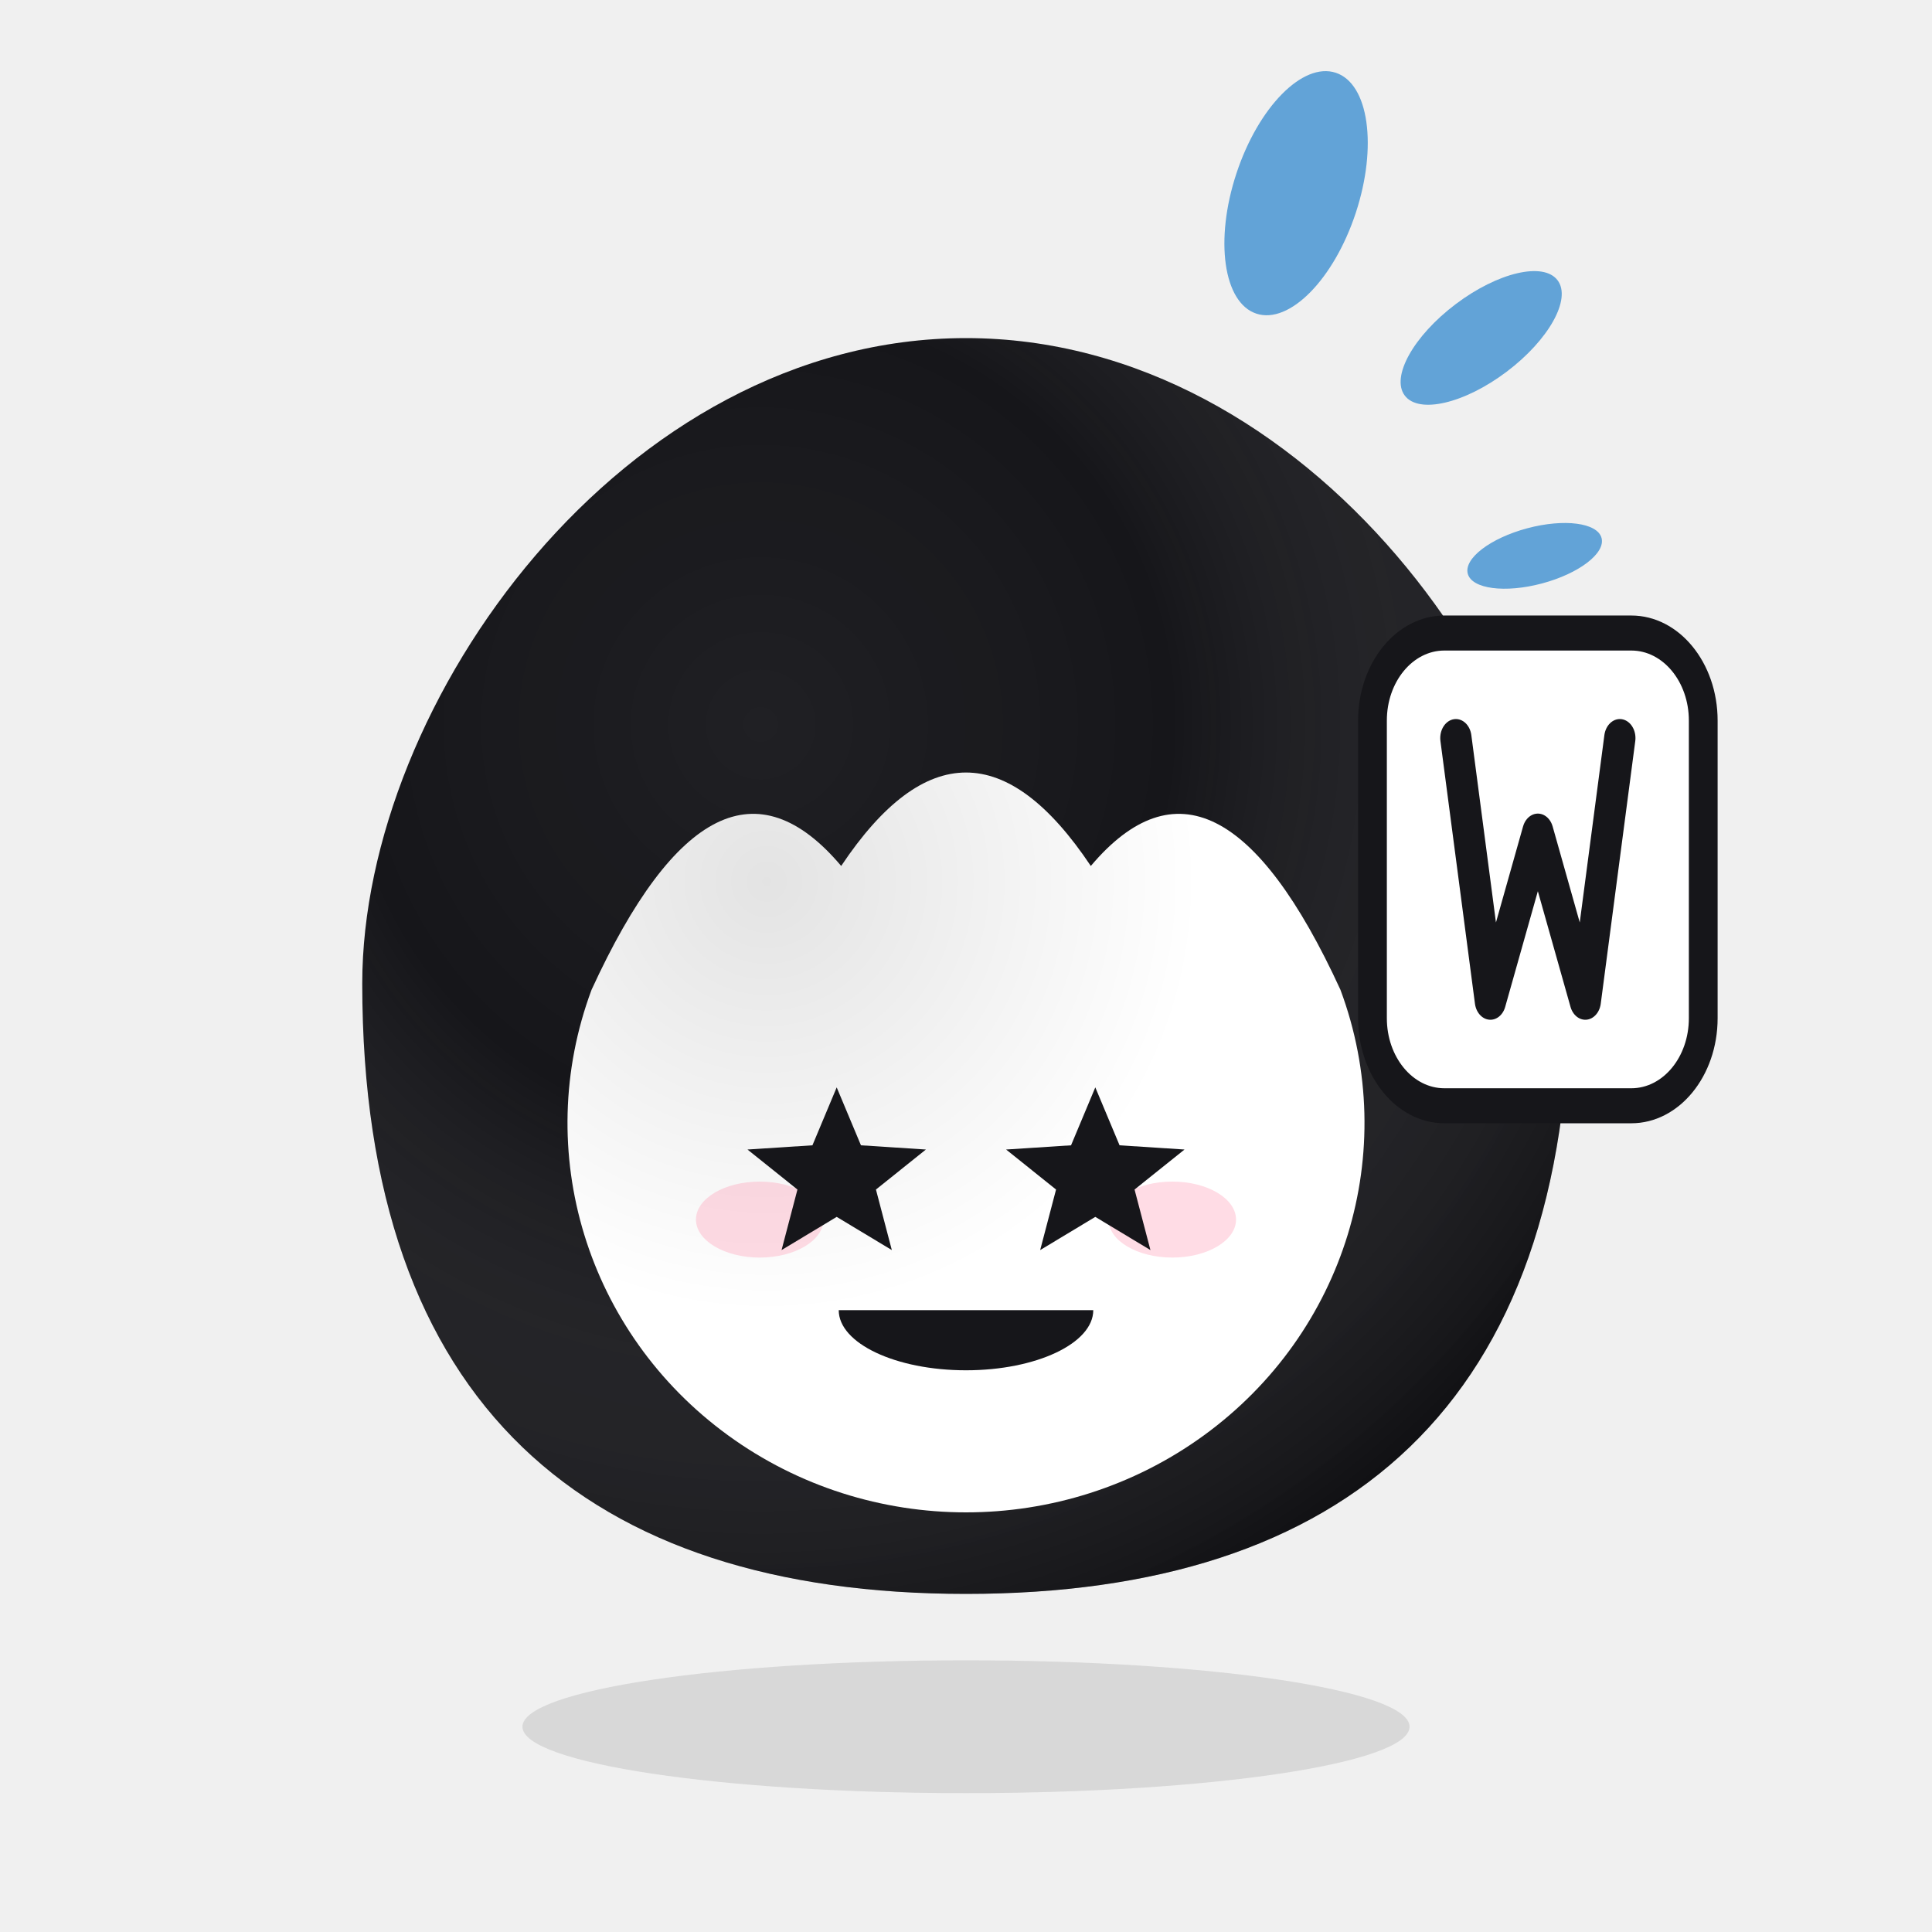
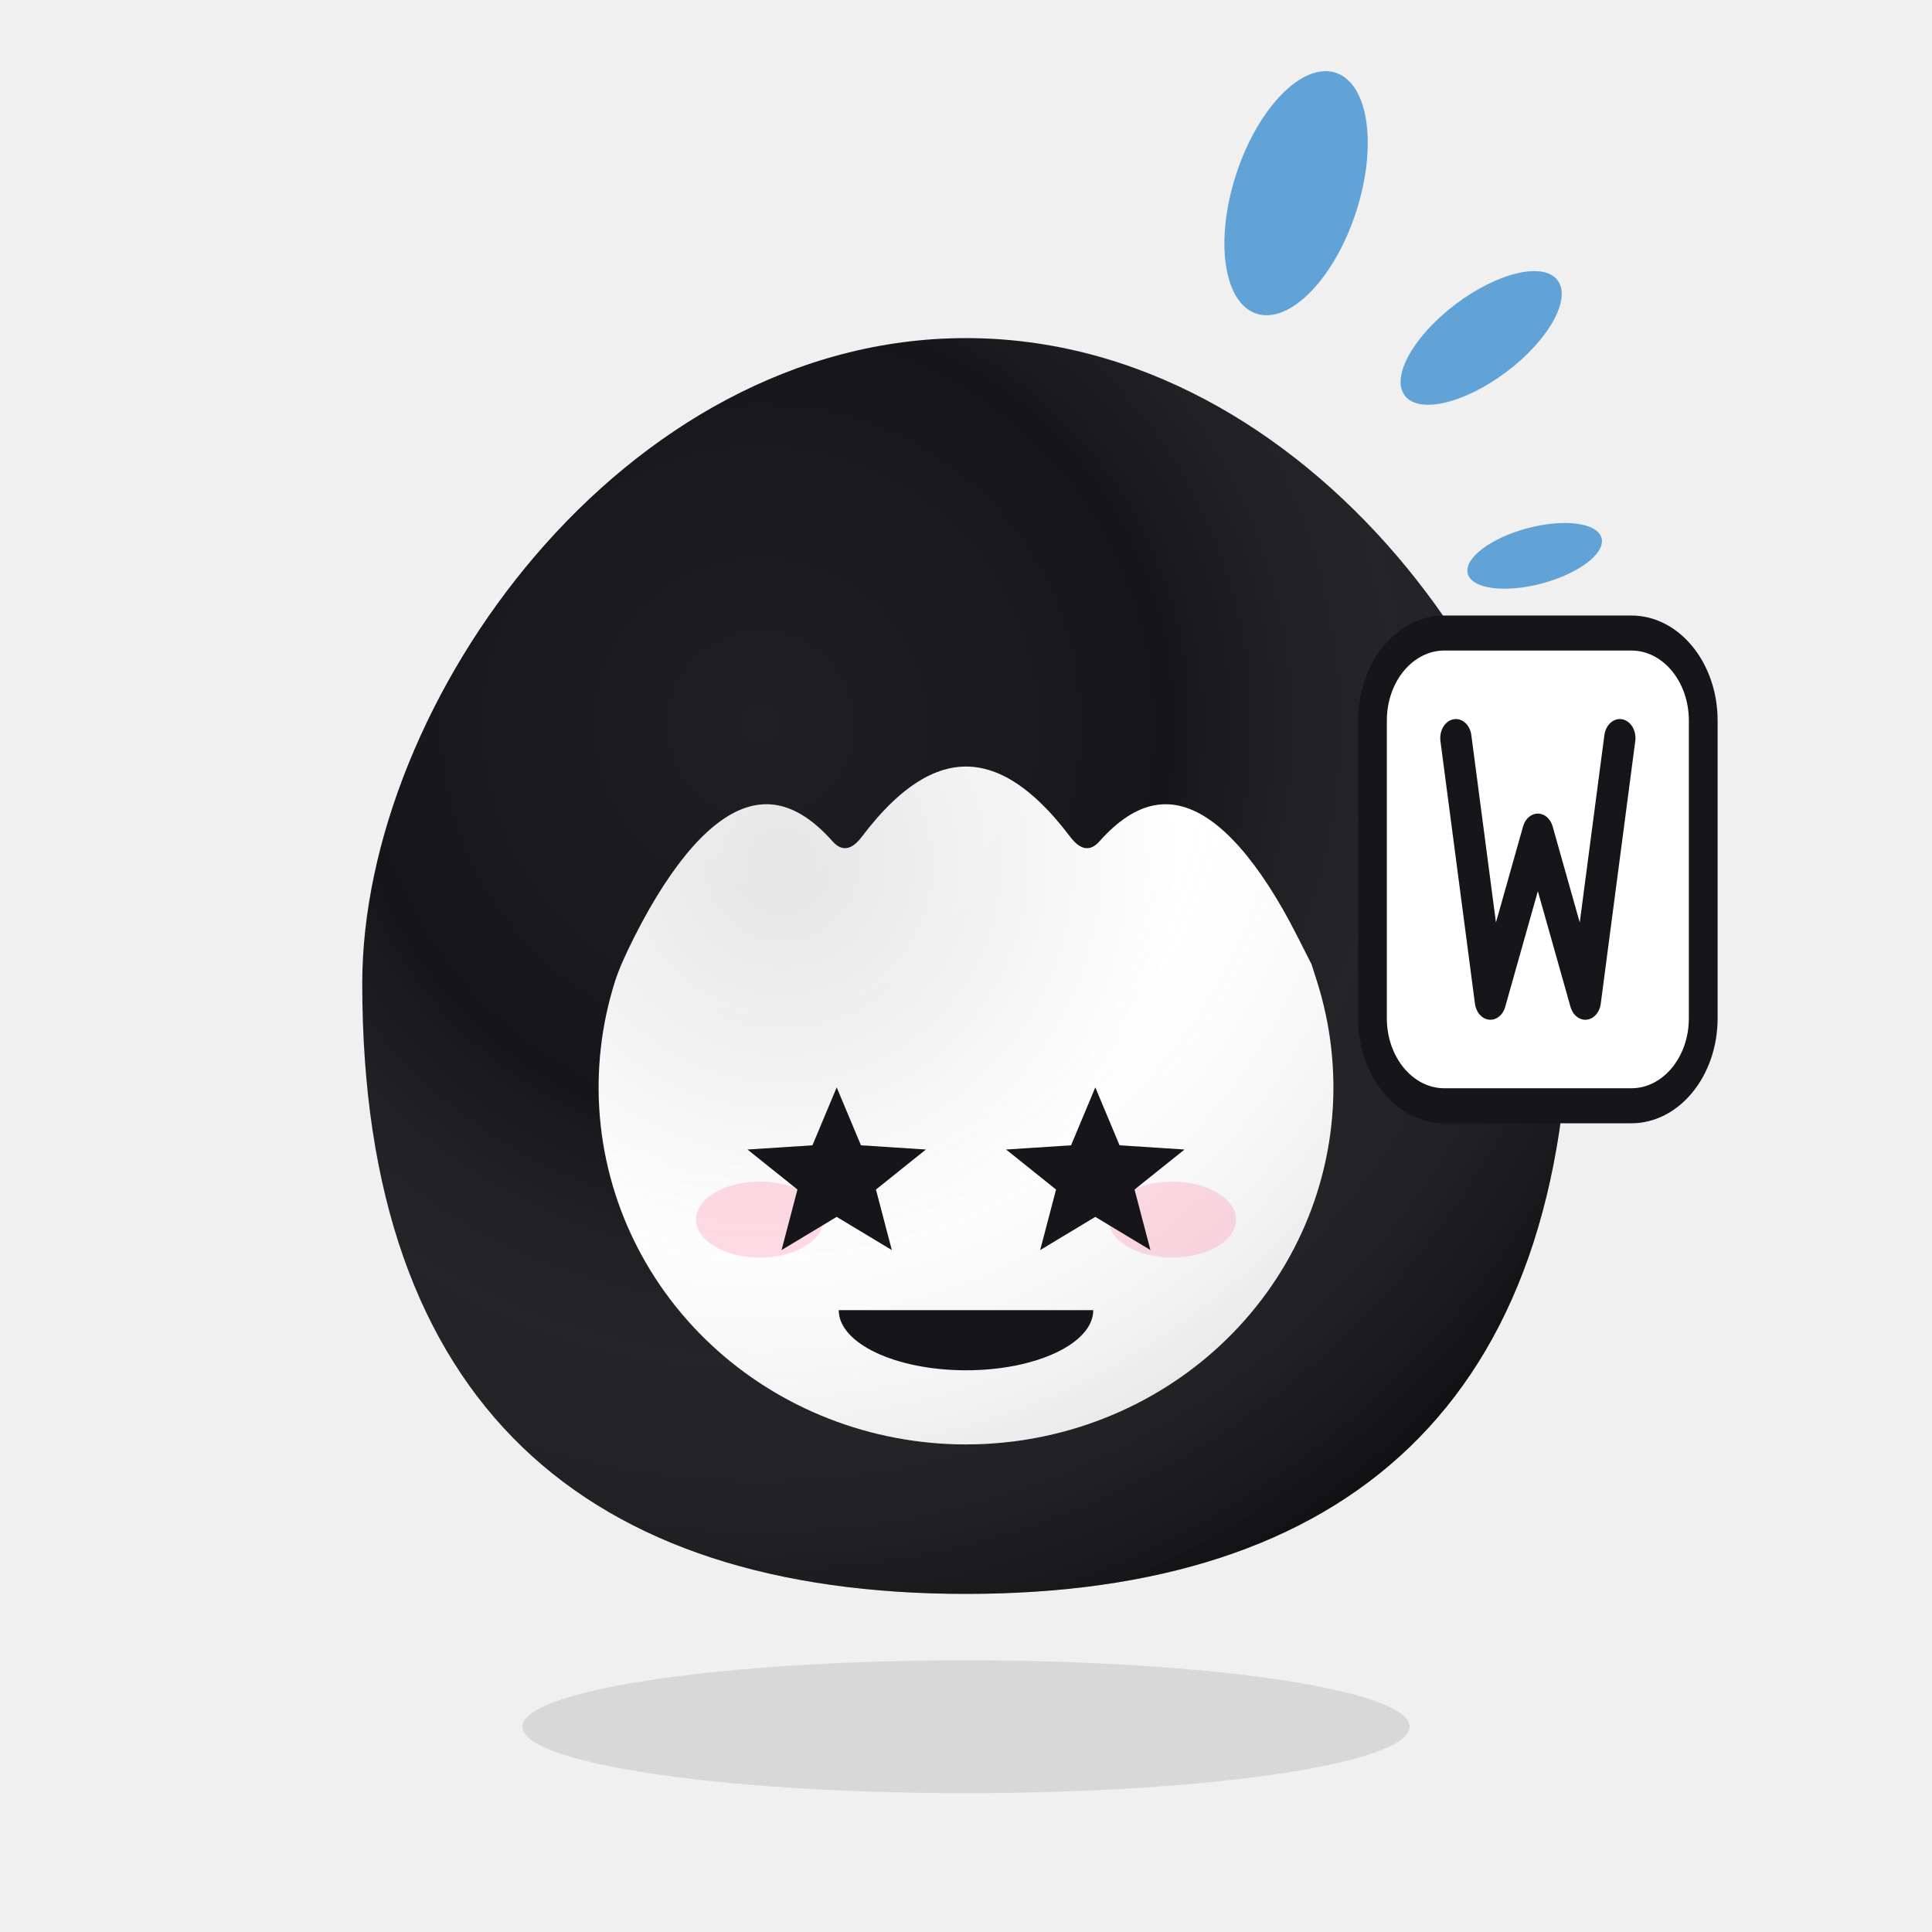
<svg xmlns="http://www.w3.org/2000/svg" width="320" height="320" viewBox="0 0 320 320">
  <defs>
    <radialGradient id="bg0" gradientUnits="userSpaceOnUse" cx="-34" cy="-40" r="162" fx="-34" fy="-40">
      <stop offset="0" stop-color="rgba(255,255,255,0.043)" />
      <stop offset="0.42" stop-color="rgba(255,255,255,0)" />
      <stop offset="1" stop-color="rgba(0,0,0,0.272)" />
    </radialGradient>
    <clipPath id="bc1">
      <path d="M0 -102.44C55.94 -102.44 98.5 -43.025 98.5 2.868C98.5 71.708 61.733 102.44 0 102.44C-61.733 102.44 -98.5 71.708 -98.5 2.868C-98.5 -43.025 -55.94 -102.44 0 -102.44Z" transform="matrix(1 0 0 1 160 160)" />
    </clipPath>
    <clipPath id="bc2">
-       <path d="M62.02 3.941C71.993 30.718 62.802 60.717 39.412 77.734C16.023 94.75 -16.023 94.75 -39.412 77.734C-62.802 60.717 -71.993 30.718 -62.02 3.941Q-41.346 -41.061 -20.673 -16.567Q0 -47.525 20.673 -16.567Q41.346 -41.061 62.02 3.941Z" transform="matrix(1 0 0 1 160 160)" />
+       <path d="M57.232 -0.282Q57.232 -0.282 58.102 2.448Q58.973 5.179 59.571 7.978Q60.169 10.777 60.488 13.618Q60.808 16.459 60.847 19.315Q60.885 22.171 60.642 25.016Q60.399 27.861 59.876 30.668Q59.353 33.475 58.556 36.219Q57.76 38.962 56.696 41.616Q55.632 44.27 54.312 46.81Q52.992 49.35 51.428 51.753Q49.864 54.156 48.07 56.4Q46.277 58.644 44.271 60.709Q42.266 62.774 40.067 64.641Q37.867 66.509 35.495 68.161Q33.123 69.814 30.599 71.238Q28.076 72.662 25.424 73.844Q22.773 75.026 20.018 75.956Q17.263 76.887 14.43 77.557Q11.597 78.227 8.711 78.632Q5.825 79.036 2.912 79.172Q0 79.307 -2.912 79.172Q-5.825 79.036 -8.711 78.632Q-11.597 78.227 -14.43 77.557Q-17.263 76.887 -20.018 75.956Q-22.773 75.026 -25.424 73.844Q-28.076 72.662 -30.599 71.238Q-33.123 69.814 -35.495 68.161Q-37.867 66.509 -40.067 64.641Q-42.266 62.774 -44.271 60.709Q-46.277 58.644 -48.07 56.4Q-49.864 54.156 -51.428 51.753Q-52.992 49.35 -54.312 46.81Q-55.632 44.27 -56.696 41.616Q-57.76 38.962 -58.556 36.219Q-59.353 33.475 -59.876 30.668Q-60.399 27.861 -60.642 25.016Q-60.885 22.171 -60.847 19.315Q-60.808 16.459 -60.488 13.618Q-60.169 10.777 -59.571 7.978Q-58.973 5.179 -58.102 2.448Q-57.232 -0.282 -54.856 -4.965Q-52.481 -9.648 -50.067 -13.357Q-47.653 -17.065 -45.257 -19.758Q-42.86 -22.45 -40.506 -24.114Q-38.153 -25.778 -35.843 -26.41Q-33.534 -27.041 -31.252 -26.627Q-28.97 -26.212 -26.691 -24.725Q-24.411 -23.239 -22.102 -20.642Q-19.794 -18.046 -17.254 -21.404Q-14.713 -24.761 -12.224 -27.135Q-9.735 -29.509 -7.289 -30.92Q-4.844 -32.331 -2.422 -32.799Q0 -33.267 2.422 -32.799Q4.844 -32.331 7.289 -30.92Q9.735 -29.509 12.224 -27.135Q14.713 -24.761 17.254 -21.404Q19.794 -18.046 22.102 -20.642Q24.411 -23.239 26.691 -24.725Q28.97 -26.212 31.252 -26.627Q33.534 -27.041 35.843 -26.41Q38.153 -25.778 40.506 -24.114Q42.86 -22.45 45.257 -19.758Q47.653 -17.065 50.067 -13.357Q52.481 -9.648 54.856 -4.965Q57.232 -0.282 57.232 -0.282Z" transform="matrix(1 0 0 1 160 160)" />
    </clipPath>
-     <radialGradient id="bg1" gradientUnits="userSpaceOnUse" cx="-33" cy="-13.987" r="119.318" fx="-33" fy="-13.987">
+     <radialGradient id="bg1" gradientUnits="userSpaceOnUse" cx="-30.461" cy="-16.899" r="109.864" fx="-30.461" fy="-16.899">
      <stop offset="0" stop-color="rgba(0,0,0,0.109)" />
      <stop offset="0.6" stop-color="rgba(0,0,0,0)" />
    </radialGradient>
-     <clipPath id="bc3">
-       <path d="M62.02 3.941C71.993 30.718 62.802 60.717 39.412 77.734C16.023 94.75 -16.023 94.75 -39.412 77.734C-62.802 60.717 -71.993 30.718 -62.02 3.941Q-41.346 -41.061 -20.673 -16.567Q0 -47.525 20.673 -16.567Q41.346 -41.061 62.02 3.941Z" transform="matrix(1 0 0 1 160 160)" />
-     </clipPath>
-     <clipPath id="bc4">
-       <path d="M62.02 3.941C71.993 30.718 62.802 60.717 39.412 77.734C16.023 94.75 -16.023 94.75 -39.412 77.734C-62.802 60.717 -71.993 30.718 -62.02 3.941Q-41.346 -41.061 -20.673 -16.567Q0 -47.525 20.673 -16.567Q41.346 -41.061 62.02 3.941Z" transform="matrix(1 0 0 1 160 160)" />
-     </clipPath>
+     <radialGradient id="bg2" gradientUnits="userSpaceOnUse" cx="-34" cy="-40" r="162" fx="-34" fy="-40">
+       <stop offset="0" stop-color="rgba(255,255,255,0.1)" />
+       <stop offset="0.42" stop-color="rgba(255,255,255,0)" />
+       <stop offset="1" stop-color="rgba(0,0,0,0.2)" />
+     </radialGradient>
  </defs>
  <path d="M73.467 126C73.467 132.075 40.575 137 0 137C-40.575 137 -73.467 132.075 -73.467 126C-73.467 119.925 -40.575 115 0 115C40.575 115 73.467 119.925 73.467 126" fill="rgba(22,22,26,0.13)" fill-opacity="0.857" transform="matrix(1 0 0 1 160 160)" />
  <path d="M0 -104C56.792 -104 100 -43.68 100 2.912C100 72.8 62.674 104 0 104C-62.674 104 -100 72.8 -100 2.912C-100 -43.68 -56.792 -104 0 -104Z" fill="#16161A" transform="matrix(1 0 0 1 160 160)" />
  <path d="M0 -104C56.792 -104 100 -43.68 100 2.912C100 72.8 62.674 104 0 104C-62.674 104 -100 72.8 -100 2.912C-100 -43.68 -56.792 -104 0 -104Z" fill="url(#bg0)" transform="matrix(1 0 0 1 160 160)" />
  <g clip-path="url(#bc1)">
-     <path d="M62.02 3.941C71.993 30.718 62.802 60.717 39.412 77.734C16.023 94.75 -16.023 94.75 -39.412 77.734C-62.802 60.717 -71.993 30.718 -62.02 3.941Q-41.346 -41.061 -20.673 -16.567Q0 -47.525 20.673 -16.567Q41.346 -41.061 62.02 3.941Z" fill="#FFFFFF" transform="matrix(1 0 0 1 160 160)" />
+     <path d="M57.232 -0.282Q57.232 -0.282 58.102 2.448Q58.973 5.179 59.571 7.978Q60.169 10.777 60.488 13.618Q60.808 16.459 60.847 19.315Q60.885 22.171 60.642 25.016Q60.399 27.861 59.876 30.668Q59.353 33.475 58.556 36.219Q57.76 38.962 56.696 41.616Q55.632 44.27 54.312 46.81Q52.992 49.35 51.428 51.753Q49.864 54.156 48.07 56.4Q46.277 58.644 44.271 60.709Q42.266 62.774 40.067 64.641Q37.867 66.509 35.495 68.161Q33.123 69.814 30.599 71.238Q28.076 72.662 25.424 73.844Q22.773 75.026 20.018 75.956Q17.263 76.887 14.43 77.557Q11.597 78.227 8.711 78.632Q5.825 79.036 2.912 79.172Q0 79.307 -2.912 79.172Q-5.825 79.036 -8.711 78.632Q-11.597 78.227 -14.43 77.557Q-17.263 76.887 -20.018 75.956Q-22.773 75.026 -25.424 73.844Q-28.076 72.662 -30.599 71.238Q-33.123 69.814 -35.495 68.161Q-37.867 66.509 -40.067 64.641Q-42.266 62.774 -44.271 60.709Q-46.277 58.644 -48.07 56.4Q-49.864 54.156 -51.428 51.753Q-52.992 49.35 -54.312 46.81Q-55.632 44.27 -56.696 41.616Q-57.76 38.962 -58.556 36.219Q-59.353 33.475 -59.876 30.668Q-60.399 27.861 -60.642 25.016Q-60.885 22.171 -60.847 19.315Q-60.808 16.459 -60.488 13.618Q-60.169 10.777 -59.571 7.978Q-58.973 5.179 -58.102 2.448Q-57.232 -0.282 -54.856 -4.965Q-52.481 -9.648 -50.067 -13.357Q-47.653 -17.065 -45.257 -19.758Q-42.86 -22.45 -40.506 -24.114Q-38.153 -25.778 -35.843 -26.41Q-33.534 -27.041 -31.252 -26.627Q-28.97 -26.212 -26.691 -24.725Q-24.411 -23.239 -22.102 -20.642Q-19.794 -18.046 -17.254 -21.404Q-14.713 -24.761 -12.224 -27.135Q-9.735 -29.509 -7.289 -30.92Q-4.844 -32.331 -2.422 -32.799Q0 -33.267 2.422 -32.799Q4.844 -32.331 7.289 -30.92Q9.735 -29.509 12.224 -27.135Q14.713 -24.761 17.254 -21.404Q19.794 -18.046 22.102 -20.642Q24.411 -23.239 26.691 -24.725Q28.97 -26.212 31.252 -26.627Q33.534 -27.041 35.843 -26.41Q38.153 -25.778 40.506 -24.114Q42.86 -22.45 45.257 -19.758Q47.653 -17.065 50.067 -13.357Q52.481 -9.648 54.856 -4.965Q57.232 -0.282 57.232 -0.282Z" fill="#FFFFFF" transform="matrix(1 0 0 1 160 160)" />
    <g clip-path="url(#bc2)">
-       <path d="M62.02 3.941C71.993 30.718 62.802 60.717 39.412 77.734C16.023 94.75 -16.023 94.75 -39.412 77.734C-62.802 60.717 -71.993 30.718 -62.02 3.941Q-41.346 -41.061 -20.673 -16.567Q0 -47.525 20.673 -16.567Q41.346 -41.061 62.02 3.941Z" fill="url(#bg1)" transform="matrix(1 0 0 1 160 160)" />
+       <path d="M97.476 19.921C97.476 73.755 53.834 117.396 0 117.396C-53.834 117.396 -97.476 73.755 -97.476 19.921C-97.476 -33.914 -53.834 -77.555 0 -77.555C53.834 -77.555 97.476 -33.914 97.476 19.921" fill="url(#bg1)" transform="matrix(1 0 0 1 160 160)" />
    </g>
-     <g clip-path="url(#bc3)">
+     <g clip-path="url(#bc2)">
+       <path d="M97.476 19.921C97.476 73.755 53.834 117.396 0 117.396C-53.834 117.396 -97.476 73.755 -97.476 19.921C-97.476 -33.914 -53.834 -77.555 0 -77.555C53.834 -77.555 97.476 -33.914 97.476 19.921" fill="url(#bg2)" transform="matrix(1 0 0 1 160 160)" />
+     </g>
+     <g clip-path="url(#bc2)">
      <path d="M11.5 0C11.5 3.866 6.351 7 0 7C-6.351 7 -11.5 3.866 -11.5 0C-11.5 -3.866 -6.351 -7 0 -7C6.351 -7 11.5 -3.866 11.5 0" fill="rgba(255,138,168,0.42)" fill-opacity="0.7" transform="matrix(0.918 0 0 0.899 125.83 202)" />
      <path d="M11.5 0C11.5 3.866 6.351 7 0 7C-6.351 7 -11.5 3.866 -11.5 0C-11.5 -3.866 -6.351 -7 0 -7C6.351 -7 11.5 -3.866 11.5 0" fill="rgba(255,138,168,0.42)" fill-opacity="0.7" transform="matrix(0.918 0 0 0.899 194.17 202)" />
    </g>
-     <g clip-path="url(#bc4)">
+     <g clip-path="url(#bc2)">
      <path d="M0 -16L4.138 -5.695L15.217 -4.944L6.695 2.175L9.405 12.944L0 7.04L-9.405 12.944L-6.695 2.175L-15.217 -4.944L-4.138 -5.695Z" fill="#16161A" transform="matrix(0.971 0 0 0.931 138.583 195)" />
      <path d="M0 -16L4.138 -5.695L15.217 -4.944L6.695 2.175L9.405 12.944L0 7.04L-9.405 12.944L-6.695 2.175L-15.217 -4.944L-4.138 -5.695Z" fill="#16161A" transform="matrix(0.971 0 0 0.931 181.417 195)" />
      <path d="M-21.08 0L21.08 0C21.08 6.835 11.642 12.376 0 12.376C-11.642 12.376 -21.08 6.835 -21.08 0Z" fill="#16161A" transform="matrix(1 0 0 0.805 160 217)" />
    </g>
  </g>
  <path d="M-10.215 -10.816C-8.289 -8.119 -9.498 -3.956 -12.914 -1.517C-16.33 0.922 -20.66 0.713 -22.585 -1.984C-24.511 -4.681 -23.302 -8.844 -19.886 -11.283C-16.47 -13.722 -12.14 -13.513 -10.215 -10.816" fill="#2A2A31" transform="matrix(0.825 0 0 1 265.983 157.6)" />
  <path d="M17.2 0C17.2 11.267 9.499 20.4 0 20.4C-9.499 20.4 -17.2 11.267 -17.2 0C-17.2 -11.267 -9.499 -20.4 0 -20.4C9.499 -20.4 17.2 -11.267 17.2 0" fill="#2A2A31" transform="matrix(0.825 0 0 1 265.983 157.6)" />
  <path d="M10.407 0C10.407 11.598 5.748 21 0 21C-5.748 21 -10.407 11.598 -10.407 0C-10.407 -11.598 -5.748 -21 0 -21C5.748 -21 10.407 -11.598 10.407 0" fill="#1478C9" fill-opacity="0.644" transform="matrix(0.95 0.313 -0.313 0.95 214.672 32)" />
  <path d="M7.013 0C7.013 8.759 3.873 15.859 0 15.859C-3.873 15.859 -7.013 8.759 -7.013 0C-7.013 -8.759 -3.873 -15.859 0 -15.859C3.873 -15.859 7.013 -8.759 7.013 0" fill="#1478C9" fill-opacity="0.644" transform="matrix(0.602 0.798 -0.798 0.602 245.33 55.971)" />
  <path d="M4.73 0C4.73 6.334 2.612 11.469 0 11.469C-2.612 11.469 -4.73 6.334 -4.73 0C-4.73 -6.334 -2.612 -11.469 0 -11.469C2.612 -11.469 4.73 -6.334 4.73 0" fill="#1478C9" fill-opacity="0.644" transform="matrix(0.258 0.966 -0.966 0.258 254.188 92.067)" />
  <path d="M-13 -27L13 -27L13 -27C18.523 -27 23 -22.523 23 -17L23 17L23 17C23 22.523 18.523 27 13 27L-13 27L-13 27C-18.523 27 -23 22.523 -23 17L-23 -17L-23 -17C-23 -22.523 -18.523 -27 -13 -27Z" fill="#FFFFFF" transform="matrix(1.191 0 0 1.45 254.717 144)" />
  <path d="M-13 -27L13 -27L13 -27C18.523 -27 23 -22.523 23 -17L23 17L23 17C23 22.523 18.523 27 13 27L-13 27L-13 27C-18.523 27 -23 22.523 -23 17L-23 -17L-23 -17C-23 -22.523 -18.523 -27 -13 -27Z" fill="none" stroke="#16161A" stroke-width="4" stroke-linecap="round" stroke-linejoin="round" transform="matrix(1.191 0 0 1.45 254.717 144)" />
  <path d="M-0.38 -0.5L-0.22 0.5L0 -0.14L0.22 0.5L0.38 -0.5" fill="none" stroke="#16161A" stroke-width="0.145" stroke-linecap="round" stroke-linejoin="round" transform="matrix(35.728 0 0 43.5 254.717 144)" />
</svg>
